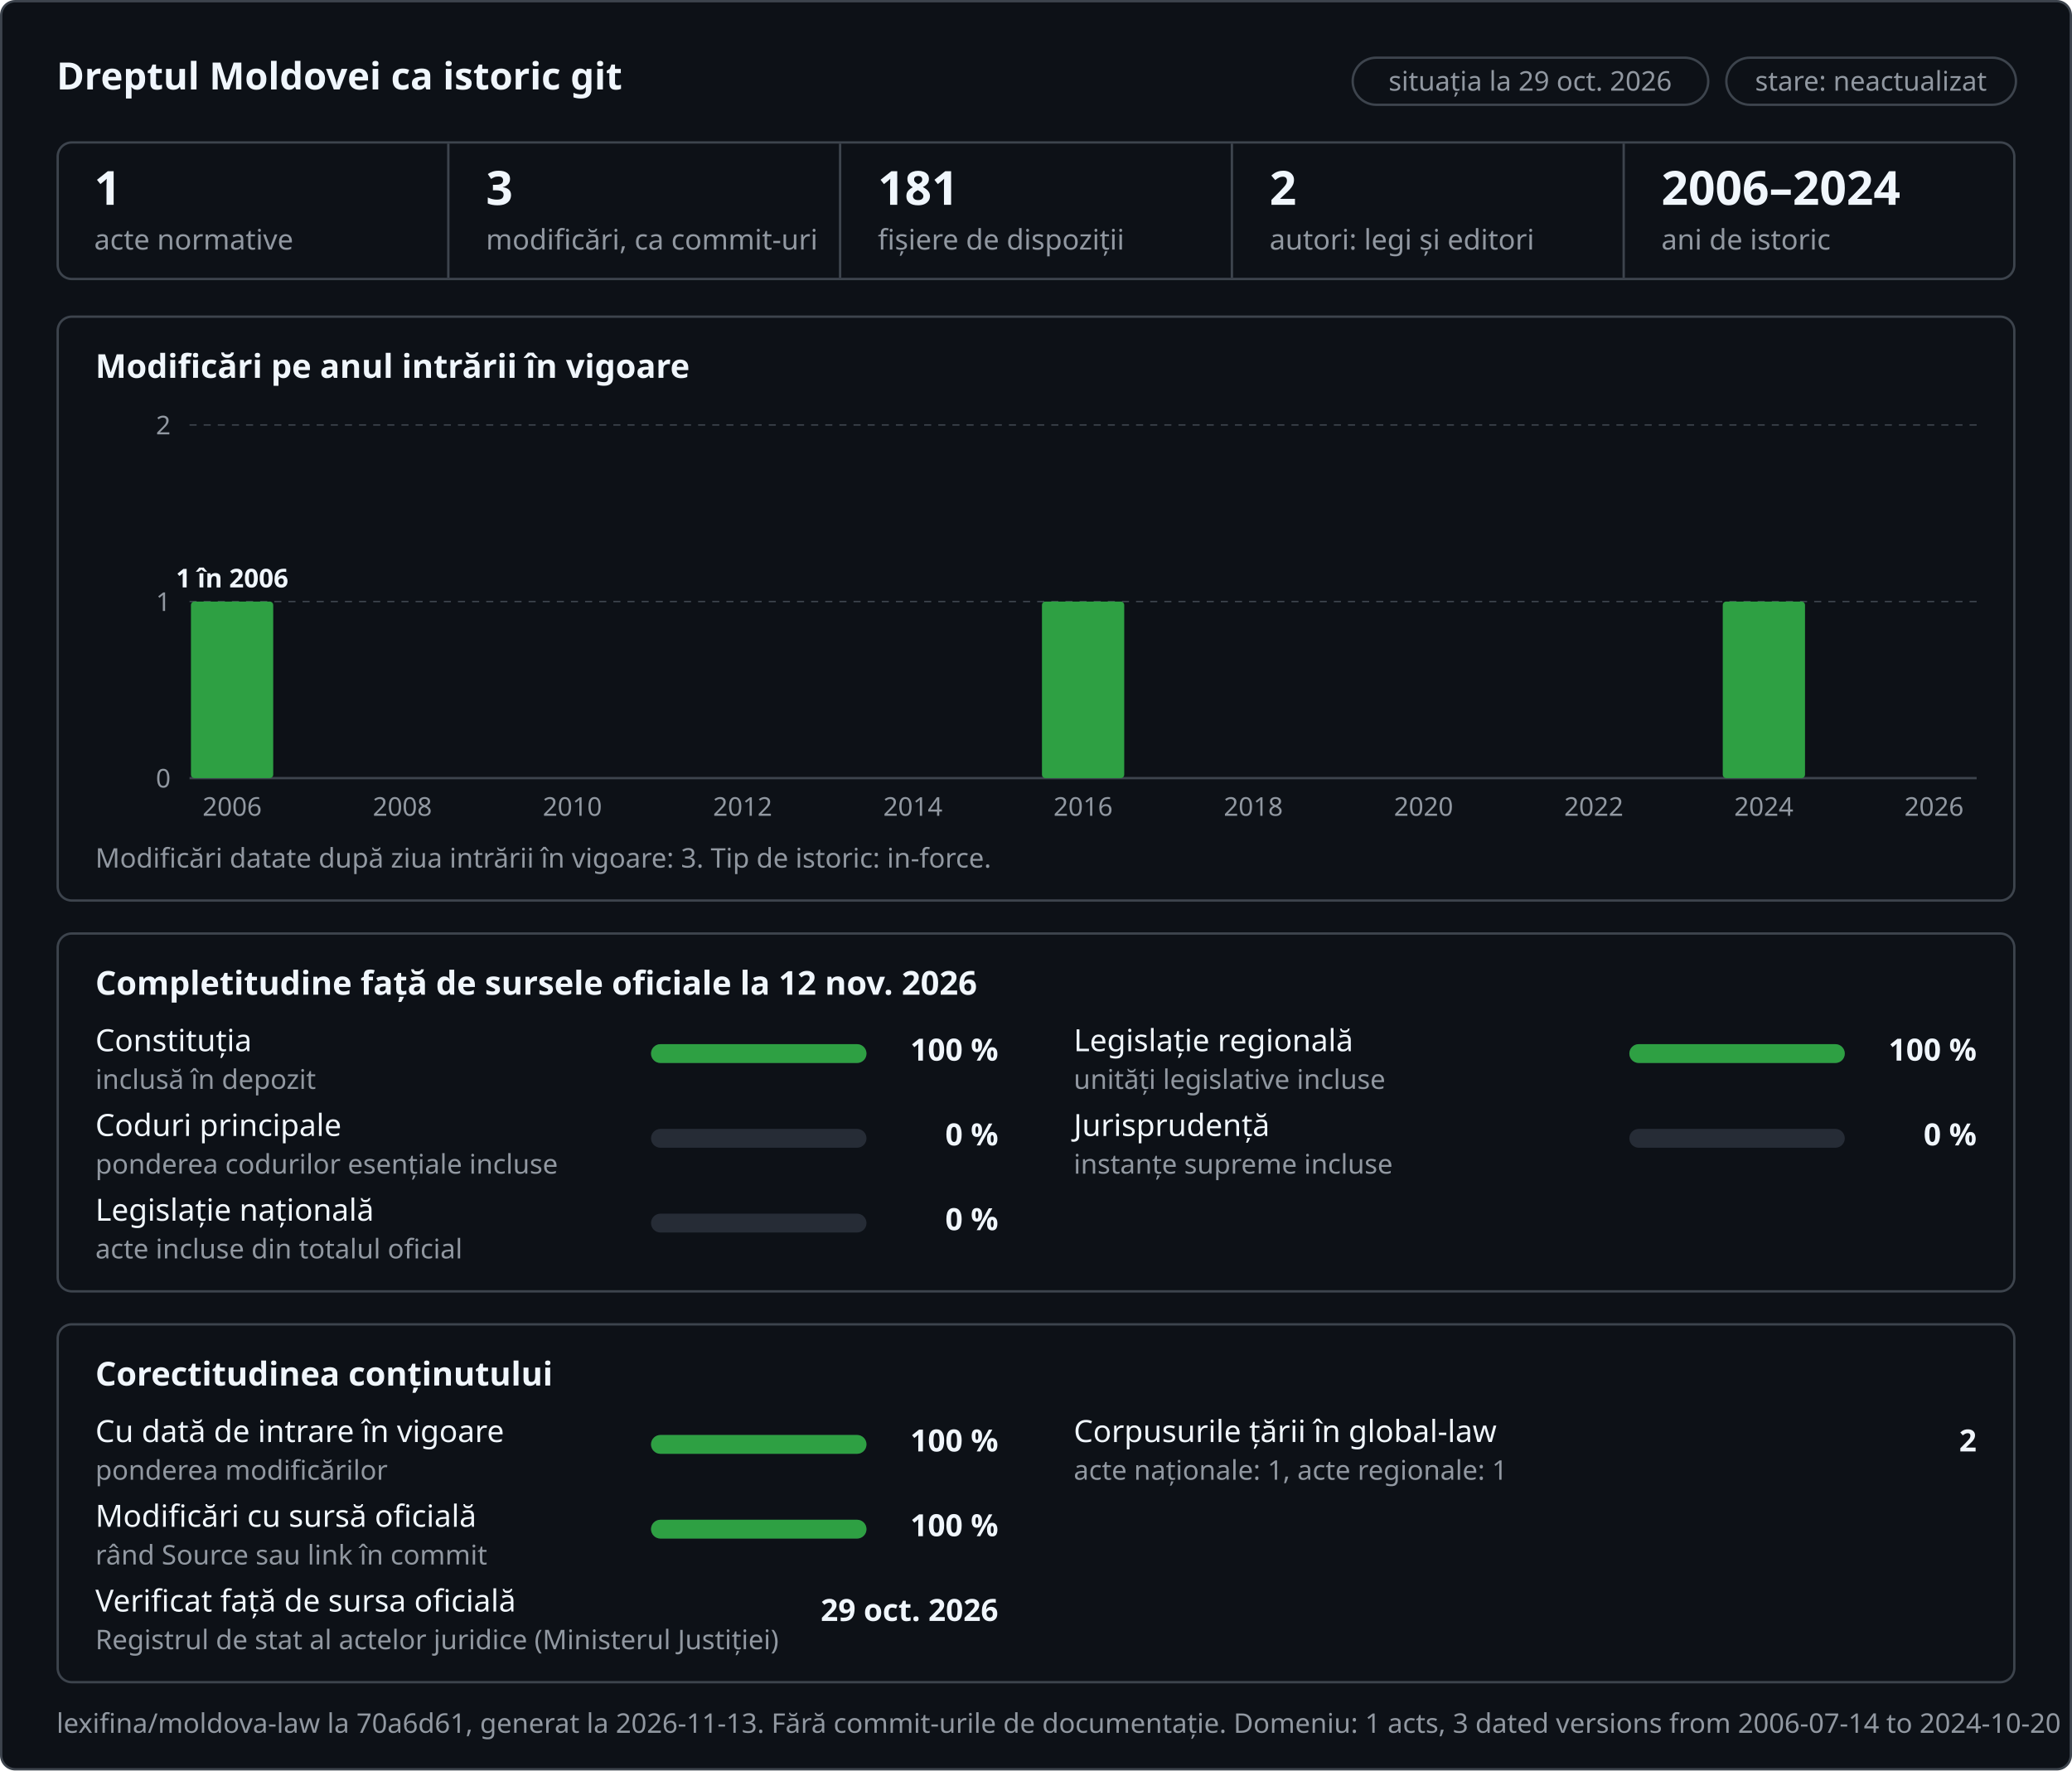
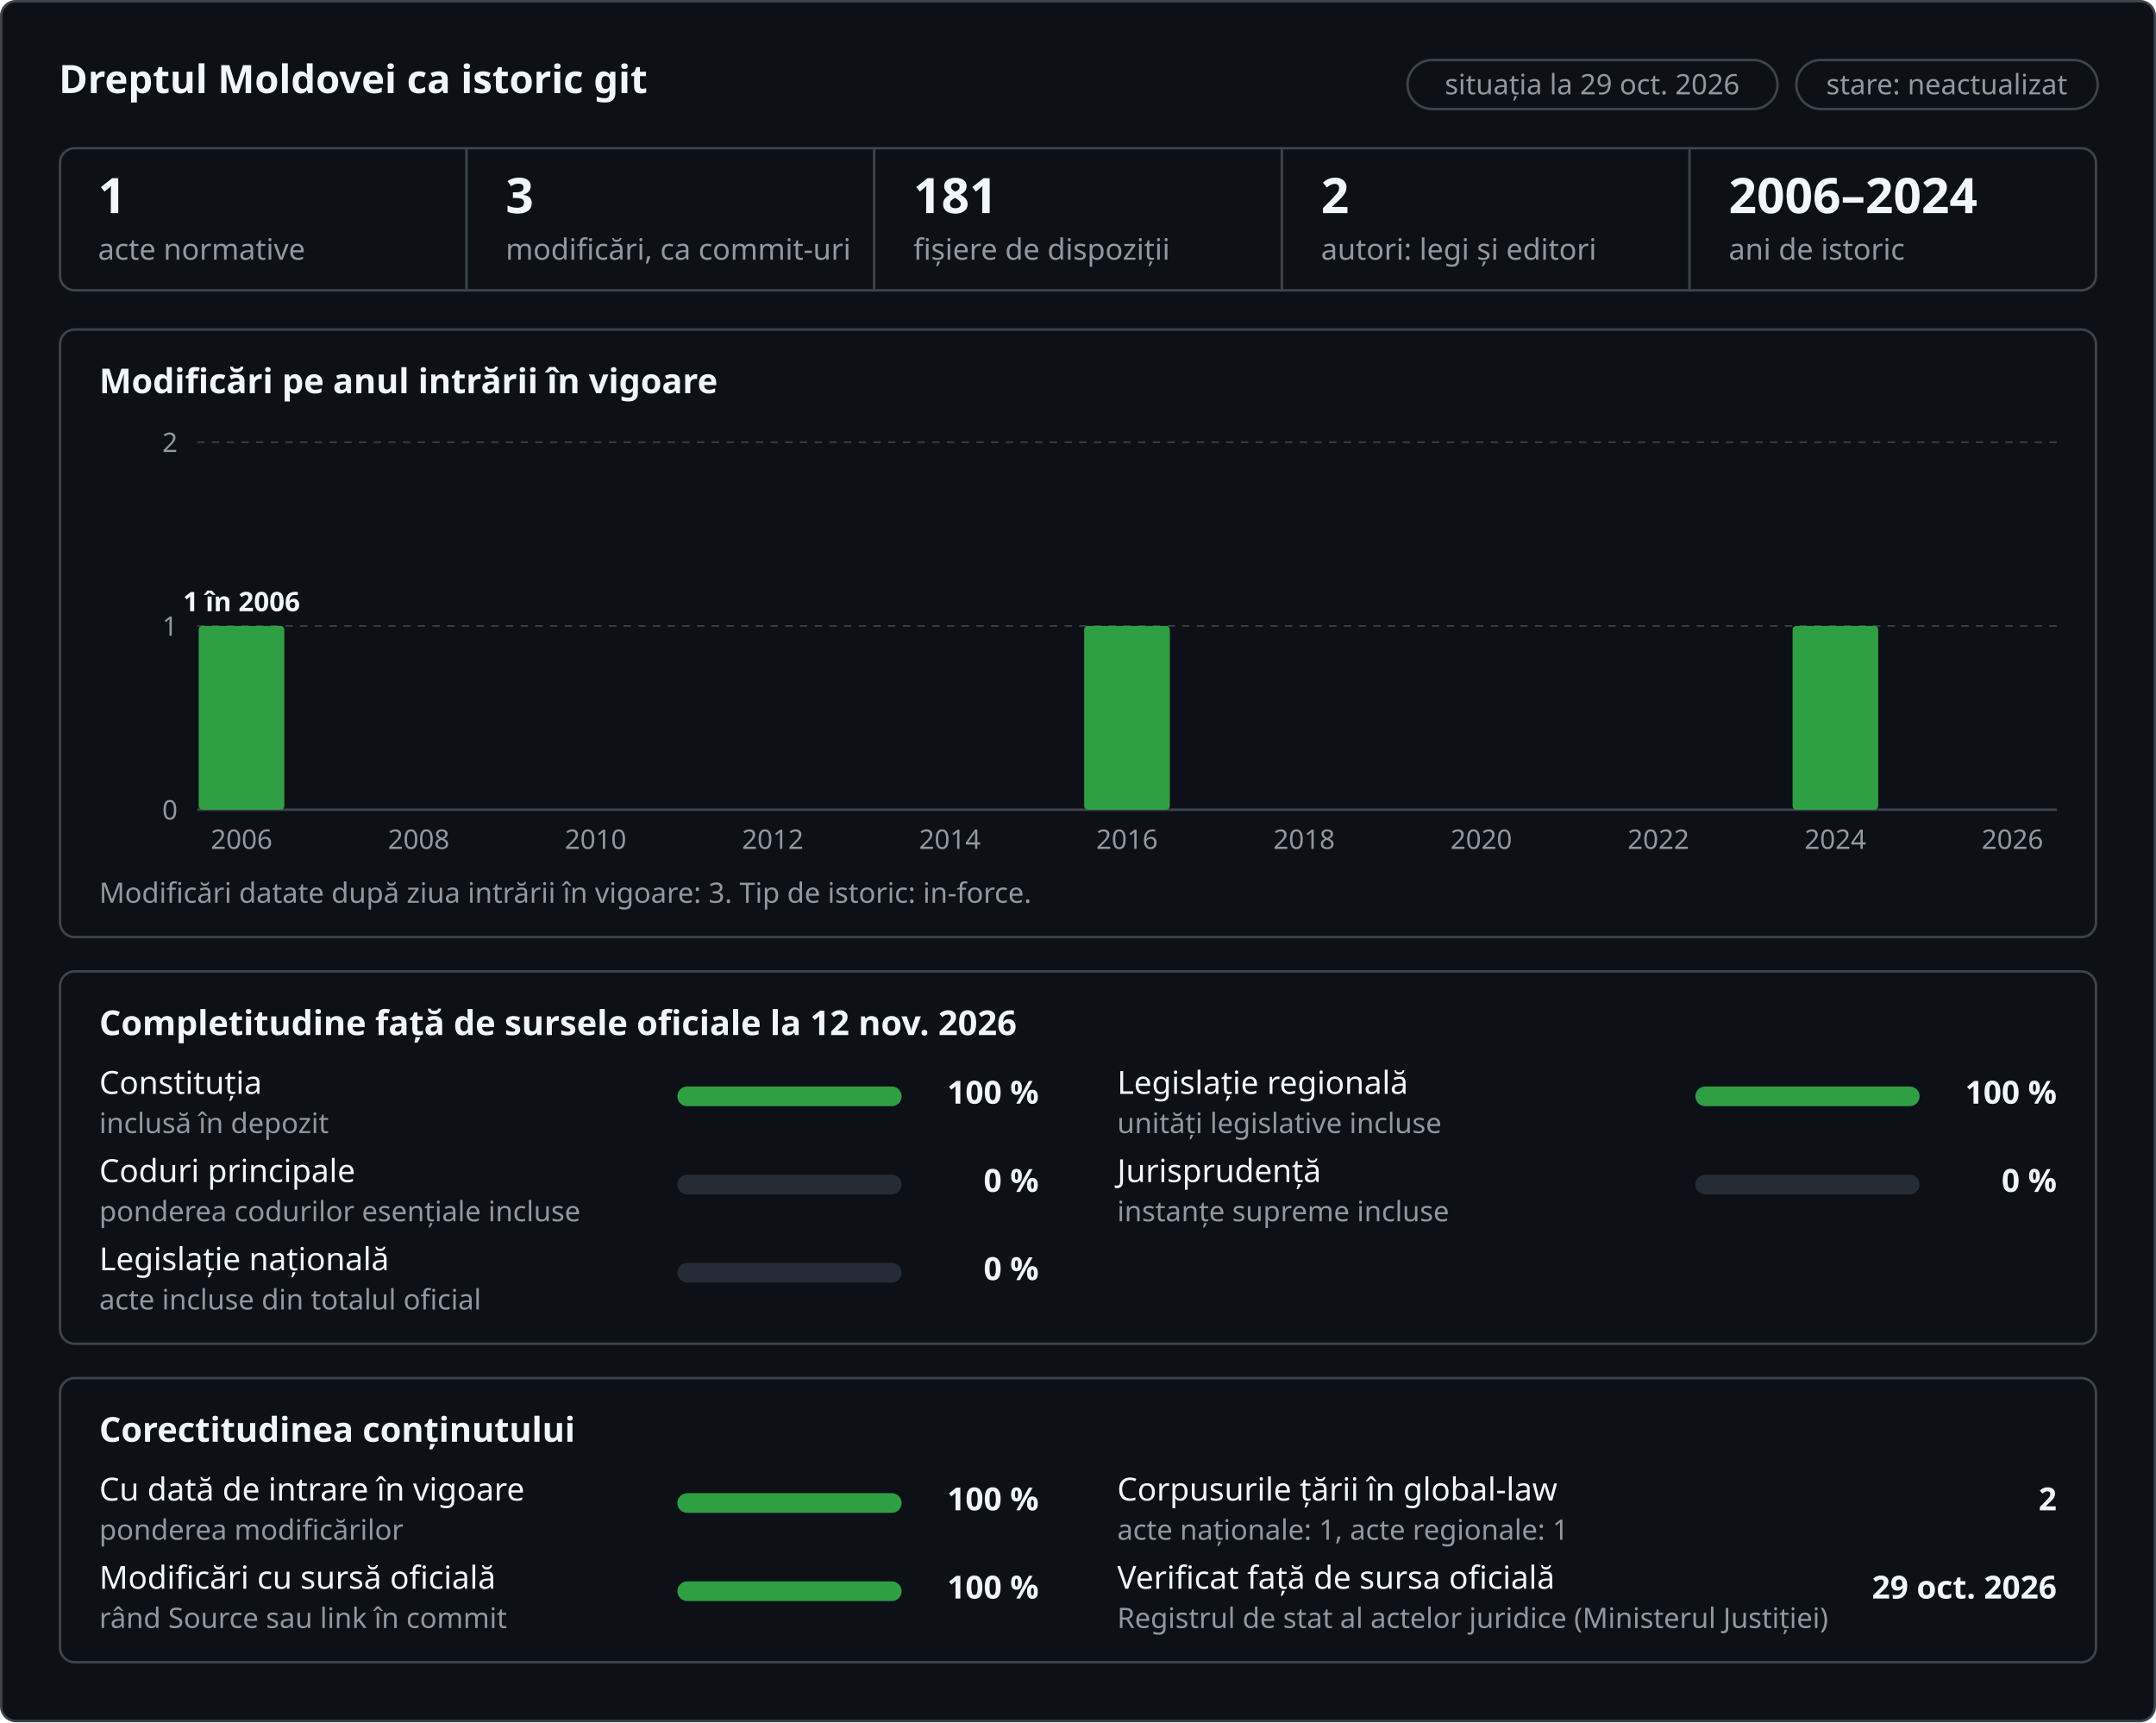
- <svg xmlns="http://www.w3.org/2000/svg" width="880" height="752" viewBox="0 0 880 752" font-family="-apple-system,BlinkMacSystemFont,Segoe UI,Noto Sans,Helvetica,Arial,sans-serif">
-   <rect x="0.5" y="0.5" width="879" height="751" rx="6" fill="#0d1117" stroke="#3d444d" />
+ <svg xmlns="http://www.w3.org/2000/svg" width="880" height="703" viewBox="0 0 880 703" font-family="-apple-system,BlinkMacSystemFont,Segoe UI,Noto Sans,Helvetica,Arial,sans-serif">
+   <rect x="0.5" y="0.5" width="879" height="702" rx="6" fill="#0d1117" stroke="#3d444d" />
  <text x="24" y="38" font-size="16" font-weight="600" fill="#f0f6fc">Dreptul Moldovei ca istoric git</text>
  <rect x="574.5" y="24.5" width="151" height="20" rx="10" fill="none" stroke="#3d444d" />
  <text x="649.9" y="38.5" font-size="11.5" font-weight="500" text-anchor="middle" fill="#9198a1">situația la 29 oct. 2026</text>
  <rect x="733.2" y="24.5" width="123" height="20" rx="10" fill="none" stroke="#3d444d" />
  <text x="794.6" y="38.5" font-size="11.5" font-weight="500" text-anchor="middle" fill="#9198a1">stare: neactualizat</text>
  <rect x="24.5" y="60.5" width="831" height="58" rx="6" fill="#0d1117" stroke="#3d444d" />
  <text x="40.0" y="87" font-size="20" font-weight="600" fill="#f0f6fc">1</text>
  <text x="40.0" y="106" font-size="12" fill="#9198a1">acte normative</text>
  <line x1="190.4" y1="61" x2="190.4" y2="118" stroke="#3d444d" />
  <text x="206.4" y="87" font-size="20" font-weight="600" fill="#f0f6fc">3</text>
  <text x="206.4" y="106" font-size="12" fill="#9198a1">modificări, ca commit-uri</text>
  <line x1="356.8" y1="61" x2="356.8" y2="118" stroke="#3d444d" />
  <text x="372.8" y="87" font-size="20" font-weight="600" fill="#f0f6fc">181</text>
  <text x="372.8" y="106" font-size="12" fill="#9198a1">fișiere de dispoziții</text>
  <line x1="523.2" y1="61" x2="523.2" y2="118" stroke="#3d444d" />
  <text x="539.2" y="87" font-size="20" font-weight="600" fill="#f0f6fc">2</text>
  <text x="539.2" y="106" font-size="12" fill="#9198a1">autori: legi și editori</text>
  <line x1="689.6" y1="61" x2="689.6" y2="118" stroke="#3d444d" />
  <text x="705.6" y="87" font-size="20" font-weight="600" fill="#f0f6fc">2006–2024</text>
  <text x="705.6" y="106" font-size="12" fill="#9198a1">ani de istoric</text>
  <rect x="24.5" y="134.5" width="831" height="248" rx="6" fill="#0d1117" stroke="#3d444d" />
  <text x="40.5" y="160.5" font-size="14" font-weight="600" fill="#f0f6fc">Modificări pe anul intrării în vigoare</text>
  <line x1="80.5" y1="330.5" x2="839.5" y2="330.5" stroke="#3d444d" stroke-width="1" />
  <text x="72.5" y="334.5" font-size="11" text-anchor="end" fill="#9198a1">0</text>
  <line x1="80.5" y1="255.5" x2="839.5" y2="255.5" stroke="#3d444d" stroke-width="0.6" stroke-dasharray="3 3" />
  <text x="72.5" y="259.5" font-size="11" text-anchor="end" fill="#9198a1">1</text>
  <line x1="80.5" y1="180.5" x2="839.5" y2="180.5" stroke="#3d444d" stroke-width="0.6" stroke-dasharray="3 3" />
  <text x="72.5" y="184.5" font-size="11" text-anchor="end" fill="#9198a1">2</text>
  <rect x="81.10" y="255.5" width="34.94" height="75.0" rx="1.5" fill="#2ea043" />
  <text x="98.6" y="346.5" font-size="11" text-anchor="middle" fill="#9198a1">2006</text>
  <text x="98.6" y="249.5" font-size="11" font-weight="600" text-anchor="middle" fill="#f0f6fc">1 în 2006</text>
  <text x="170.9" y="346.5" font-size="11" text-anchor="middle" fill="#9198a1">2008</text>
  <text x="243.1" y="346.5" font-size="11" text-anchor="middle" fill="#9198a1">2010</text>
  <text x="315.4" y="346.5" font-size="11" text-anchor="middle" fill="#9198a1">2012</text>
  <text x="387.7" y="346.5" font-size="11" text-anchor="middle" fill="#9198a1">2014</text>
  <rect x="442.53" y="255.5" width="34.94" height="75.0" rx="1.5" fill="#2ea043" />
  <text x="460.0" y="346.5" font-size="11" text-anchor="middle" fill="#9198a1">2016</text>
  <text x="532.3" y="346.5" font-size="11" text-anchor="middle" fill="#9198a1">2018</text>
  <text x="604.6" y="346.5" font-size="11" text-anchor="middle" fill="#9198a1">2020</text>
  <text x="676.9" y="346.5" font-size="11" text-anchor="middle" fill="#9198a1">2022</text>
  <rect x="731.67" y="255.5" width="34.94" height="75.0" rx="1.5" fill="#2ea043" />
  <text x="749.1" y="346.5" font-size="11" text-anchor="middle" fill="#9198a1">2024</text>
  <text x="821.4" y="346.5" font-size="11" text-anchor="middle" fill="#9198a1">2026</text>
  <text x="40.5" y="368.5" font-size="11.5" fill="#9198a1">Modificări datate după ziua intrării în vigoare: 3. Tip de istoric: in-force.</text>
  <rect x="24.5" y="396.5" width="831" height="152" rx="6" fill="#0d1117" stroke="#3d444d" />
  <text x="40.5" y="422.5" font-size="14" font-weight="600" fill="#f0f6fc">Completitudine față de sursele oficiale la 12 nov. 2026</text>
  <text x="40.5" y="446.5" font-size="13" fill="#f0f6fc">Constituția</text>
  <text x="40.5" y="462.5" font-size="11.5" fill="#9198a1">inclusă în depozit</text>
  <g>
    <rect x="276.5" y="443.5" width="91.5" height="8" rx="4" fill="#262c36" />
    <rect x="276.5" y="443.5" width="91.5" height="8" rx="4" fill="#2ea043" />
  </g>
  <text x="424.0" y="450.5" font-size="13" font-weight="600" text-anchor="end" fill="#f0f6fc">100 %</text>
  <text x="40.5" y="482.5" font-size="13" fill="#f0f6fc">Coduri principale</text>
  <text x="40.5" y="498.5" font-size="11.5" fill="#9198a1">ponderea codurilor esențiale incluse</text>
  <g>
    <rect x="276.5" y="479.5" width="91.5" height="8" rx="4" fill="#262c36" />
  </g>
  <text x="424.0" y="486.5" font-size="13" font-weight="600" text-anchor="end" fill="#f0f6fc">0 %</text>
  <text x="40.5" y="518.5" font-size="13" fill="#f0f6fc">Legislație națională</text>
  <text x="40.5" y="534.5" font-size="11.5" fill="#9198a1">acte incluse din totalul oficial</text>
  <g>
    <rect x="276.5" y="515.5" width="91.5" height="8" rx="4" fill="#262c36" />
  </g>
  <text x="424.0" y="522.5" font-size="13" font-weight="600" text-anchor="end" fill="#f0f6fc">0 %</text>
  <text x="456.0" y="446.5" font-size="13" fill="#f0f6fc">Legislație regională</text>
  <text x="456.0" y="462.5" font-size="11.5" fill="#9198a1">unități legislative incluse</text>
  <g>
    <rect x="692.0" y="443.5" width="91.5" height="8" rx="4" fill="#262c36" />
    <rect x="692.0" y="443.5" width="91.5" height="8" rx="4" fill="#2ea043" />
  </g>
  <text x="839.5" y="450.5" font-size="13" font-weight="600" text-anchor="end" fill="#f0f6fc">100 %</text>
  <text x="456.0" y="482.5" font-size="13" fill="#f0f6fc">Jurisprudență</text>
  <text x="456.0" y="498.5" font-size="11.5" fill="#9198a1">instanțe supreme incluse</text>
  <g>
    <rect x="692.0" y="479.5" width="91.5" height="8" rx="4" fill="#262c36" />
  </g>
  <text x="839.5" y="486.5" font-size="13" font-weight="600" text-anchor="end" fill="#f0f6fc">0 %</text>
-   <rect x="24.5" y="562.5" width="831" height="152" rx="6" fill="#0d1117" stroke="#3d444d" />
+   <rect x="24.5" y="562.5" width="831" height="116" rx="6" fill="#0d1117" stroke="#3d444d" />
  <text x="40.5" y="588.5" font-size="14" font-weight="600" fill="#f0f6fc">Corectitudinea conținutului</text>
  <text x="40.5" y="612.5" font-size="13" fill="#f0f6fc">Cu dată de intrare în vigoare</text>
  <text x="40.5" y="628.5" font-size="11.5" fill="#9198a1">ponderea modificărilor</text>
  <g>
    <rect x="276.5" y="609.5" width="91.5" height="8" rx="4" fill="#262c36" />
    <rect x="276.5" y="609.5" width="91.5" height="8" rx="4" fill="#2ea043" />
  </g>
  <text x="424.0" y="616.5" font-size="13" font-weight="600" text-anchor="end" fill="#f0f6fc">100 %</text>
  <text x="40.5" y="648.5" font-size="13" fill="#f0f6fc">Modificări cu sursă oficială</text>
  <text x="40.5" y="664.5" font-size="11.5" fill="#9198a1">rând Source sau link în commit</text>
  <g>
    <rect x="276.5" y="645.5" width="91.5" height="8" rx="4" fill="#262c36" />
    <rect x="276.5" y="645.5" width="91.5" height="8" rx="4" fill="#2ea043" />
  </g>
  <text x="424.0" y="652.5" font-size="13" font-weight="600" text-anchor="end" fill="#f0f6fc">100 %</text>
-   <text x="40.5" y="684.5" font-size="13" fill="#f0f6fc">Verificat față de sursa oficială</text>
-   <text x="40.5" y="700.5" font-size="11.5" fill="#9198a1">Registrul de stat al actelor juridice (Ministerul Justiției)</text>
-   <text x="424.0" y="688.5" font-size="13" font-weight="600" text-anchor="end" fill="#f0f6fc">29 oct. 2026</text>
  <text x="456.0" y="612.5" font-size="13" fill="#f0f6fc">Corpusurile țării în global-law</text>
  <text x="456.0" y="628.5" font-size="11.5" fill="#9198a1">acte naționale: 1, acte regionale: 1</text>
  <text x="839.5" y="616.5" font-size="13" font-weight="600" text-anchor="end" fill="#f0f6fc">2</text>
-   <text x="24" y="736" font-size="11.5" fill="#9198a1">lexifina/moldova-law la 70a6d61, generat la 2026-11-13. Fără commit-urile de documentație. Domeniu: 1 acts, 3 dated versions from 2006-07-14 to 2024-10-20</text>
+   <text x="456.0" y="648.5" font-size="13" fill="#f0f6fc">Verificat față de sursa oficială</text>
+   <text x="456.0" y="664.5" font-size="11.5" fill="#9198a1">Registrul de stat al actelor juridice (Ministerul Justiției)</text>
+   <text x="839.5" y="652.5" font-size="13" font-weight="600" text-anchor="end" fill="#f0f6fc">29 oct. 2026</text>
</svg>
